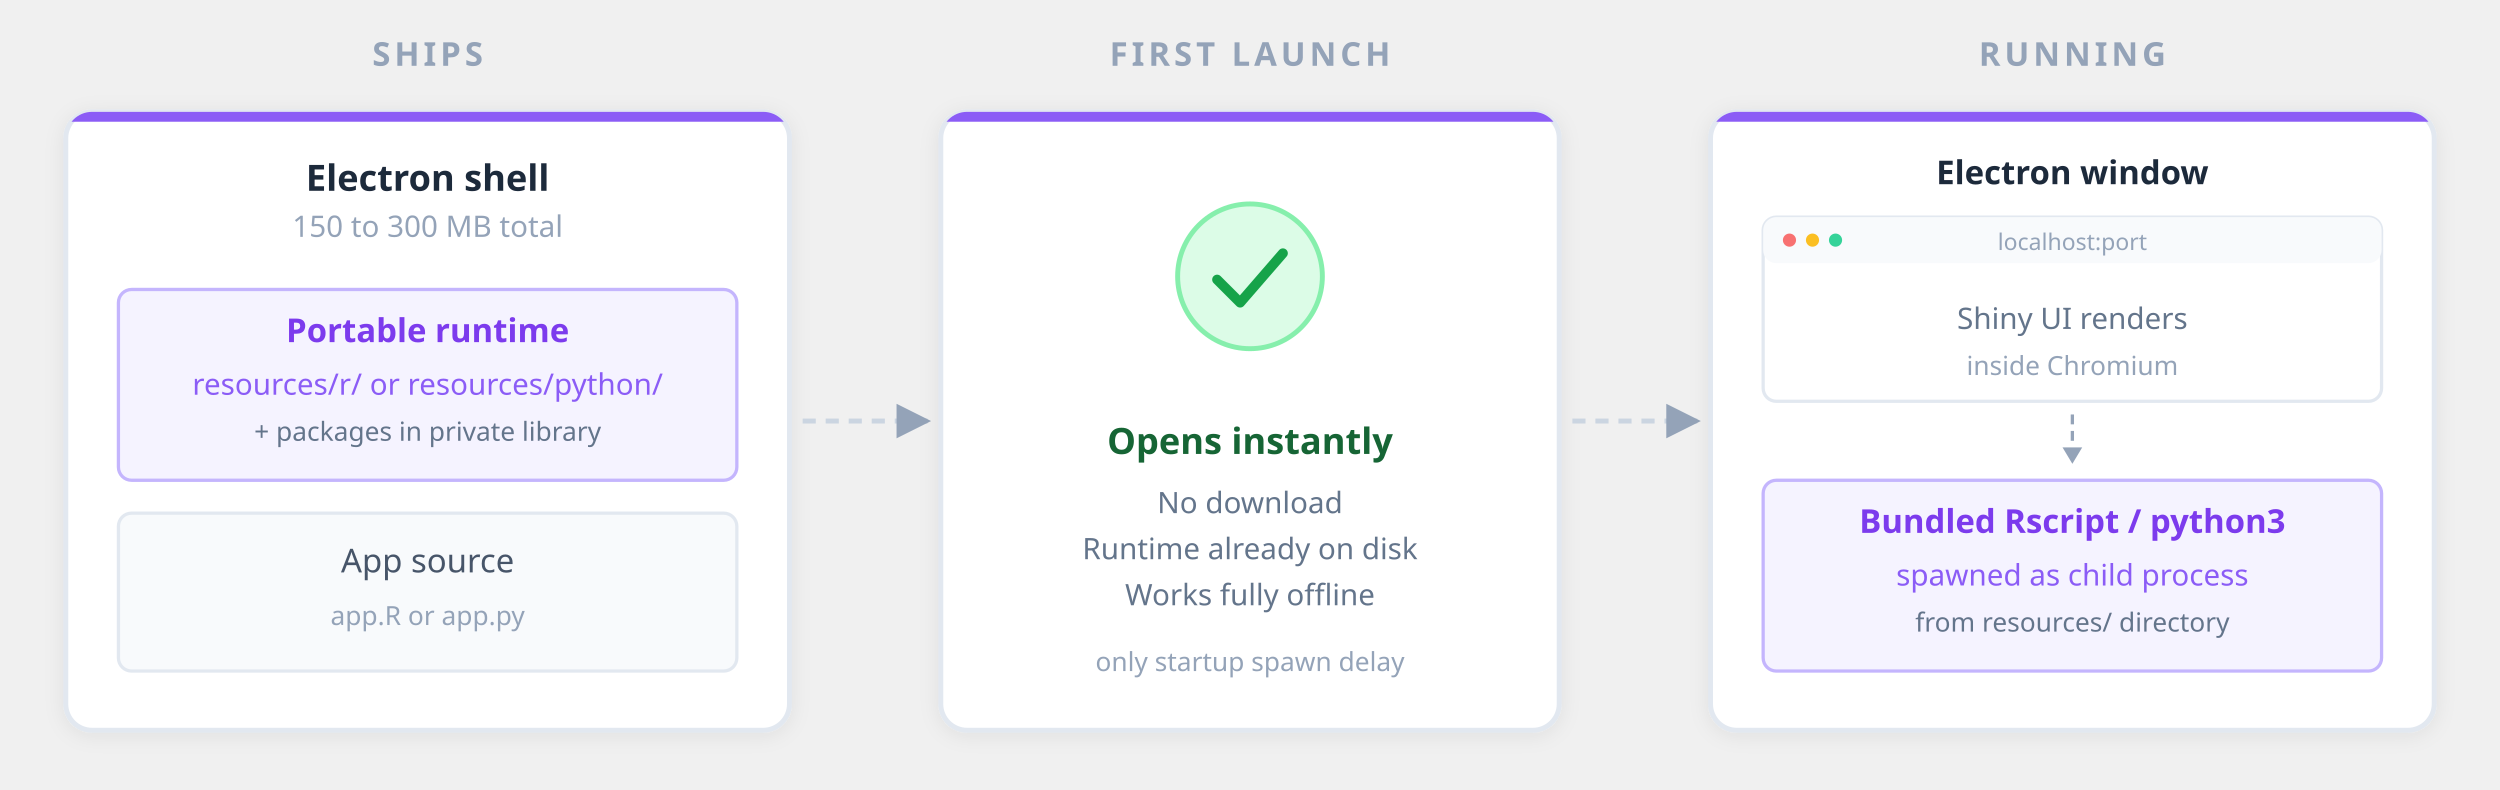
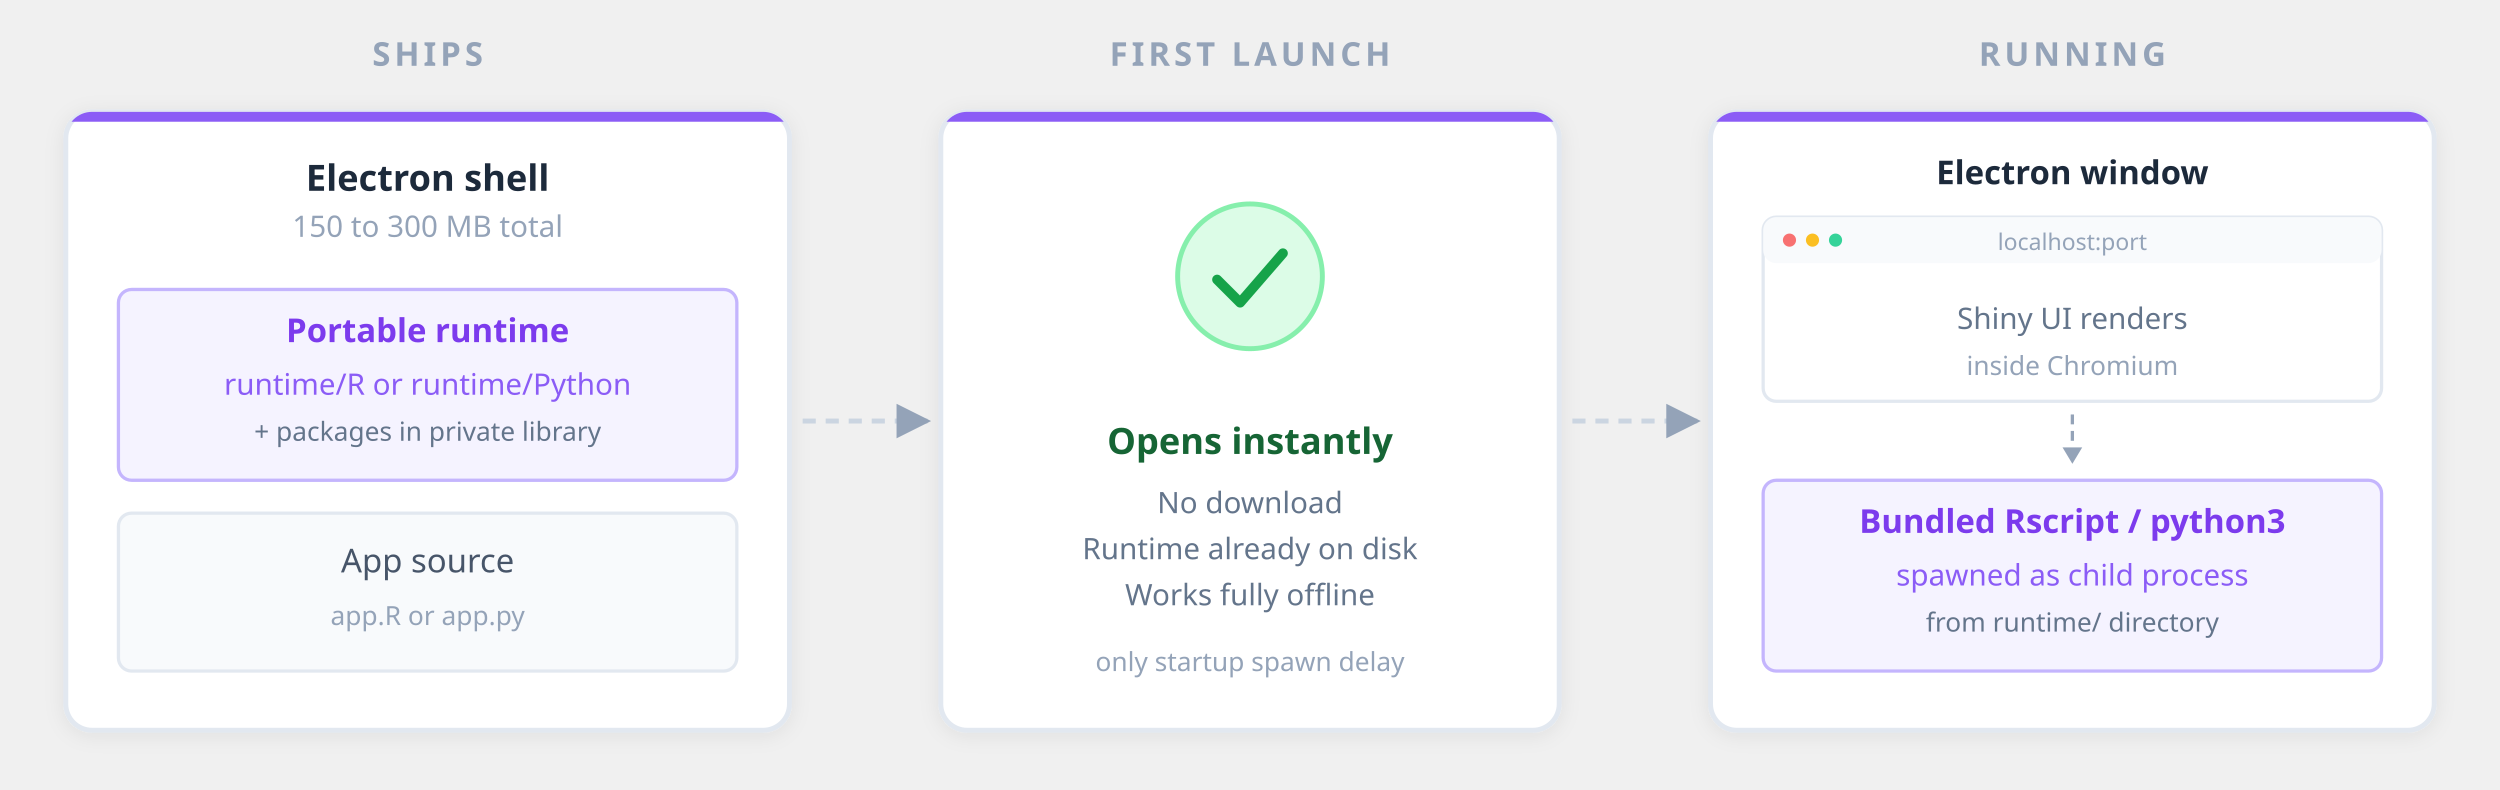
<svg xmlns="http://www.w3.org/2000/svg" viewBox="0 0 760 240" font-family="'Segoe UI', system-ui, -apple-system, sans-serif" role="img" aria-label="Bundled strategy: ships an Electron shell with a portable R or Python runtime embedded alongside the app source, opens instantly offline, and runs by spawning Rscript or python3 from the bundled runtime directory to serve Shiny over localhost">
  <defs>
    <filter id="bd-shadow">
      <feDropShadow dx="0" dy="1" stdDeviation="3" flood-opacity="0.07" />
    </filter>
    <marker id="bd-arrow" viewBox="0 0 10 10" refX="9" refY="5" markerWidth="7" markerHeight="7" orient="auto">
      <path d="M0,0 L10,5 L0,10 z" fill="#94a3b8" />
    </marker>
    <clipPath id="bd-card-clip">
      <rect width="220" height="188" rx="8" />
    </clipPath>
    <clipPath id="bd-cell-clip">
      <rect width="188" height="188" rx="8" />
    </clipPath>
  </defs>
  <text x="130" y="20" text-anchor="middle" font-size="10" font-weight="600" fill="#94a3b8" letter-spacing="1.2">SHIPS</text>
  <text x="380" y="20" text-anchor="middle" font-size="10" font-weight="600" fill="#94a3b8" letter-spacing="1.2">FIRST LAUNCH</text>
  <text x="630" y="20" text-anchor="middle" font-size="10" font-weight="600" fill="#94a3b8" letter-spacing="1.2">RUNNING</text>
  <g transform="translate(20,34)" filter="url(#bd-shadow)">
    <rect width="220" height="188" rx="8" fill="#fff" stroke="#e2e8f0" stroke-width="1.5" />
    <rect width="220" height="3" fill="#8b5cf6" clip-path="url(#bd-card-clip)" />
    <text x="110" y="24" text-anchor="middle" font-size="11" font-weight="600" fill="#1e293b">Electron shell</text>
    <text x="110" y="38" text-anchor="middle" font-size="9" fill="#94a3b8">150 to 300 MB total</text>
    <g transform="translate(16,54)">
      <rect width="188" height="58" rx="4" fill="#f5f3ff" stroke="#c4b5fd" stroke-width="1" />
      <text x="94" y="16" text-anchor="middle" font-size="10" font-weight="600" fill="#7c3aed">Portable runtime</text>
-       <text x="94" y="32" text-anchor="middle" font-size="9" fill="#8b5cf6">resources/r/ or resources/python/</text>
+       <text x="94" y="32" text-anchor="middle" font-size="9" fill="#8b5cf6">runtime/R or runtime/Python</text>
      <text x="94" y="46" text-anchor="middle" font-size="8" fill="#64748b">+ packages in private library</text>
    </g>
    <g transform="translate(16,122)">
      <rect width="188" height="48" rx="4" fill="#f8fafc" stroke="#e2e8f0" stroke-width="1" />
      <text x="94" y="18" text-anchor="middle" font-size="10" font-weight="500" fill="#475569">App source</text>
      <text x="94" y="34" text-anchor="middle" font-size="8" fill="#94a3b8">app.R or app.py</text>
    </g>
  </g>
  <g>
    <path d="M 244 128 L 282 128" stroke="#cbd5e1" stroke-width="1.5" stroke-dasharray="4,3" fill="none" marker-end="url(#bd-arrow)" />
  </g>
  <g transform="translate(286,34)" filter="url(#bd-shadow)">
    <rect width="188" height="188" rx="8" fill="#fff" stroke="#e2e8f0" stroke-width="1.5" />
    <rect width="188" height="3" fill="#8b5cf6" clip-path="url(#bd-cell-clip)" />
    <g transform="translate(68,24)">
      <circle cx="26" cy="26" r="22" fill="#dcfce7" stroke="#86efac" stroke-width="1.5" />
      <path d="M 16 27 L 23 34 L 36 19" stroke="#16a34a" stroke-width="3" fill="none" stroke-linecap="round" stroke-linejoin="round" />
    </g>
    <text x="94" y="104" text-anchor="middle" font-size="11" font-weight="600" fill="#166534">Opens instantly</text>
    <text x="94" y="122" text-anchor="middle" font-size="9" fill="#64748b">No download</text>
    <text x="94" y="136" text-anchor="middle" font-size="9" fill="#64748b">Runtime already on disk</text>
    <text x="94" y="150" text-anchor="middle" font-size="9" fill="#64748b">Works fully offline</text>
    <text x="94" y="170" text-anchor="middle" font-size="8" fill="#94a3b8">only startup spawn delay</text>
  </g>
  <g>
    <path d="M 478 128 L 516 128" stroke="#cbd5e1" stroke-width="1.5" stroke-dasharray="4,3" fill="none" marker-end="url(#bd-arrow)" />
  </g>
  <g transform="translate(520,34)" filter="url(#bd-shadow)">
    <rect width="220" height="188" rx="8" fill="#fff" stroke="#e2e8f0" stroke-width="1.5" />
    <rect width="220" height="3" fill="#8b5cf6" clip-path="url(#bd-card-clip)" />
    <text x="110" y="22" text-anchor="middle" font-size="10" font-weight="600" fill="#1e293b">Electron window</text>
    <g transform="translate(16,32)">
      <rect width="188" height="56" rx="4" fill="#fff" stroke="#e2e8f0" stroke-width="1" />
      <rect width="188" height="14" rx="4" fill="#f8fafc" />
      <circle cx="8" cy="7" r="2" fill="#f87171" />
      <circle cx="15" cy="7" r="2" fill="#fbbf24" />
      <circle cx="22" cy="7" r="2" fill="#34d399" />
      <text x="94" y="10" text-anchor="middle" font-size="7" fill="#94a3b8">localhost:port</text>
      <text x="94" y="34" text-anchor="middle" font-size="9" fill="#64748b">Shiny UI renders</text>
      <text x="94" y="48" text-anchor="middle" font-size="8" fill="#94a3b8">inside Chromium</text>
    </g>
    <g transform="translate(110,92)">
      <line x1="0" y1="0" x2="0" y2="10" stroke="#94a3b8" stroke-width="1" stroke-dasharray="3,2" />
      <polygon points="-3,10 0,15 3,10" fill="#94a3b8" />
    </g>
    <g transform="translate(16,112)">
      <rect width="188" height="58" rx="4" fill="#f5f3ff" stroke="#c4b5fd" stroke-width="1" />
      <text x="94" y="16" text-anchor="middle" font-size="10" font-weight="600" fill="#7c3aed">Bundled Rscript / python3</text>
      <text x="94" y="32" text-anchor="middle" font-size="9" fill="#8b5cf6">spawned as child process</text>
-       <text x="94" y="46" text-anchor="middle" font-size="8" fill="#64748b">from resources/ directory</text>
+       <text x="94" y="46" text-anchor="middle" font-size="8" fill="#64748b">from runtime/ directory</text>
    </g>
  </g>
</svg>
